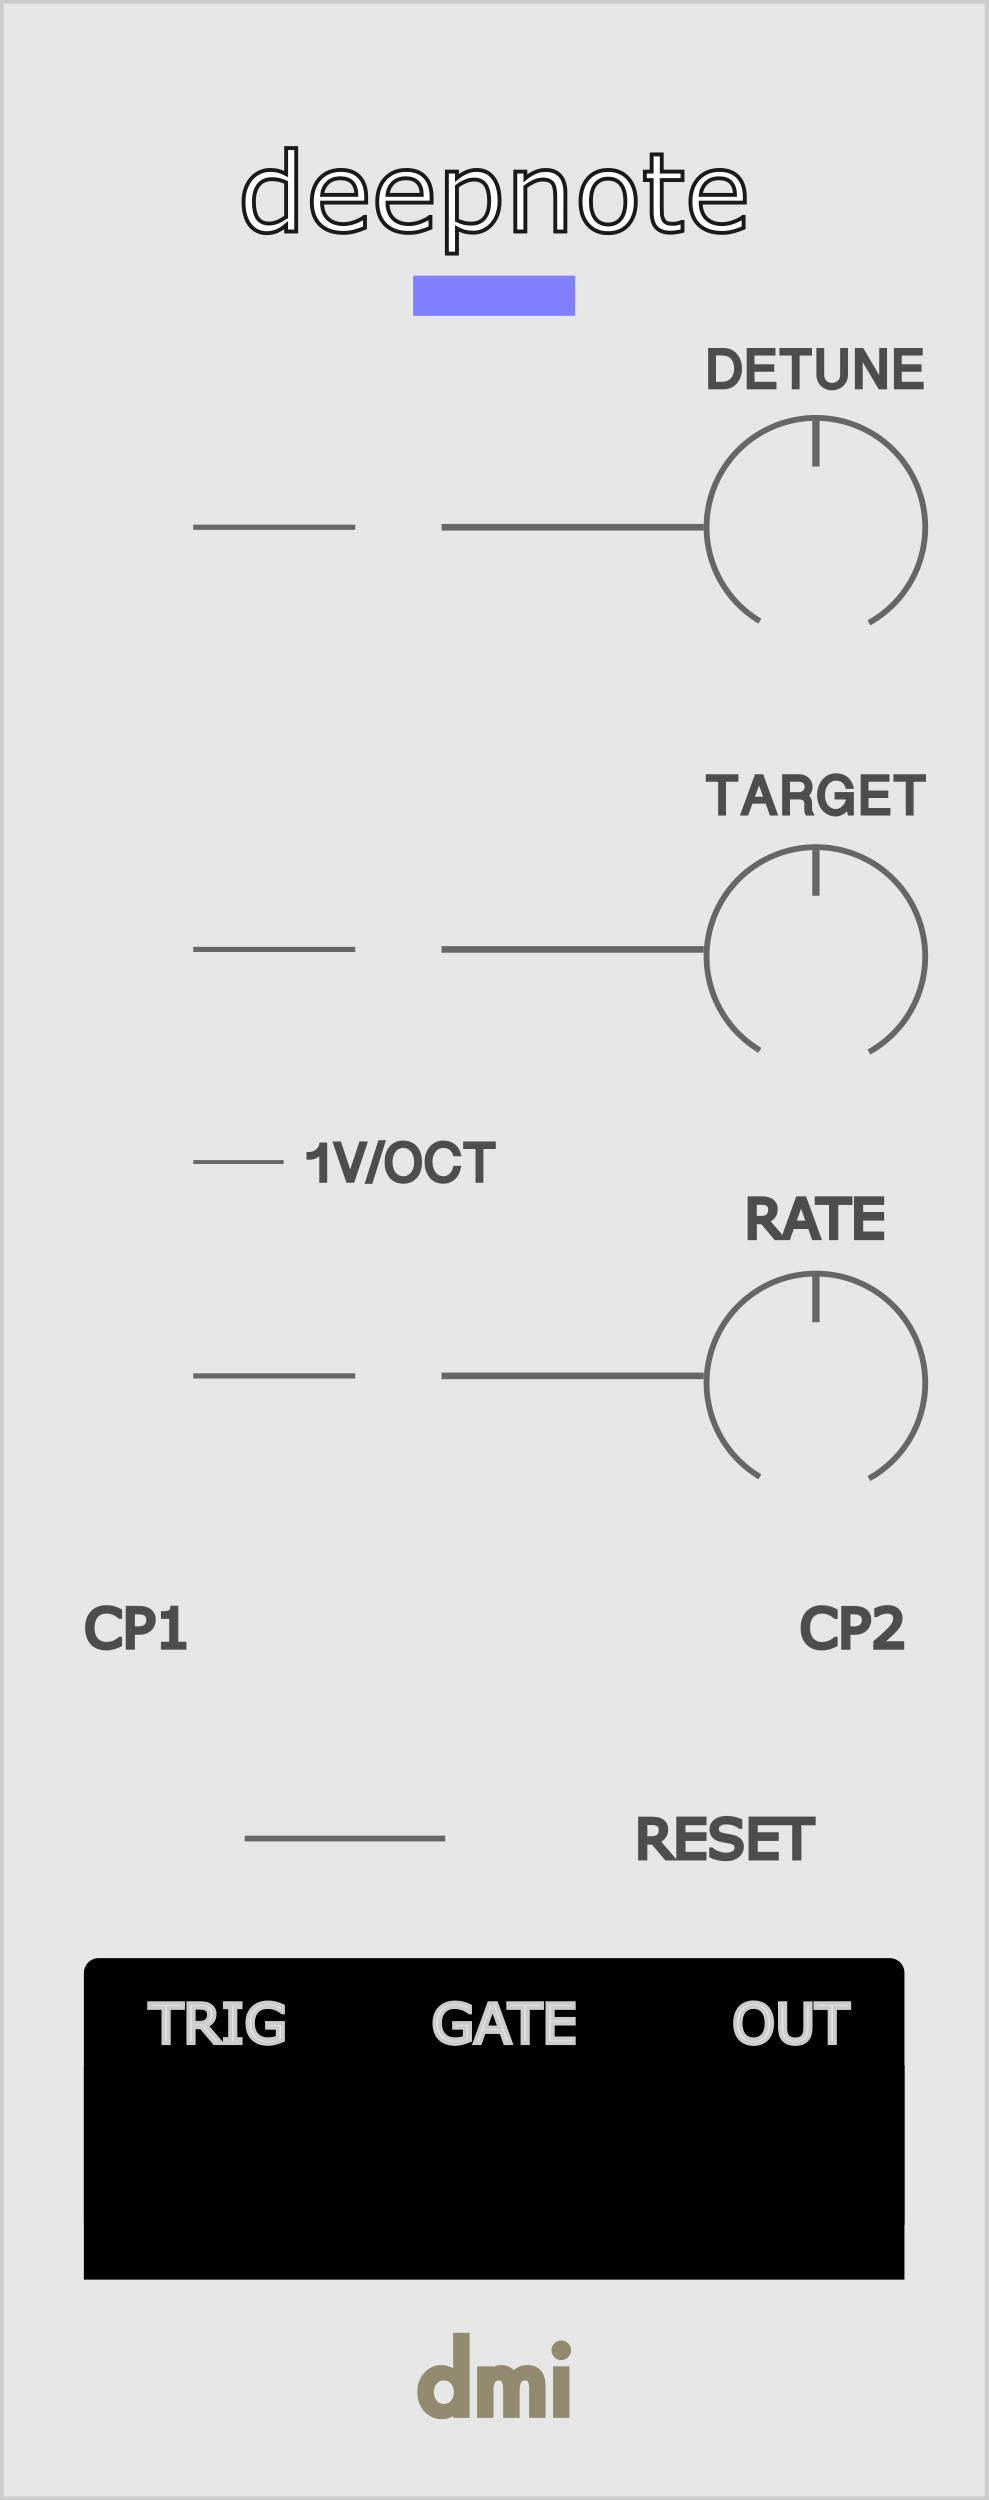
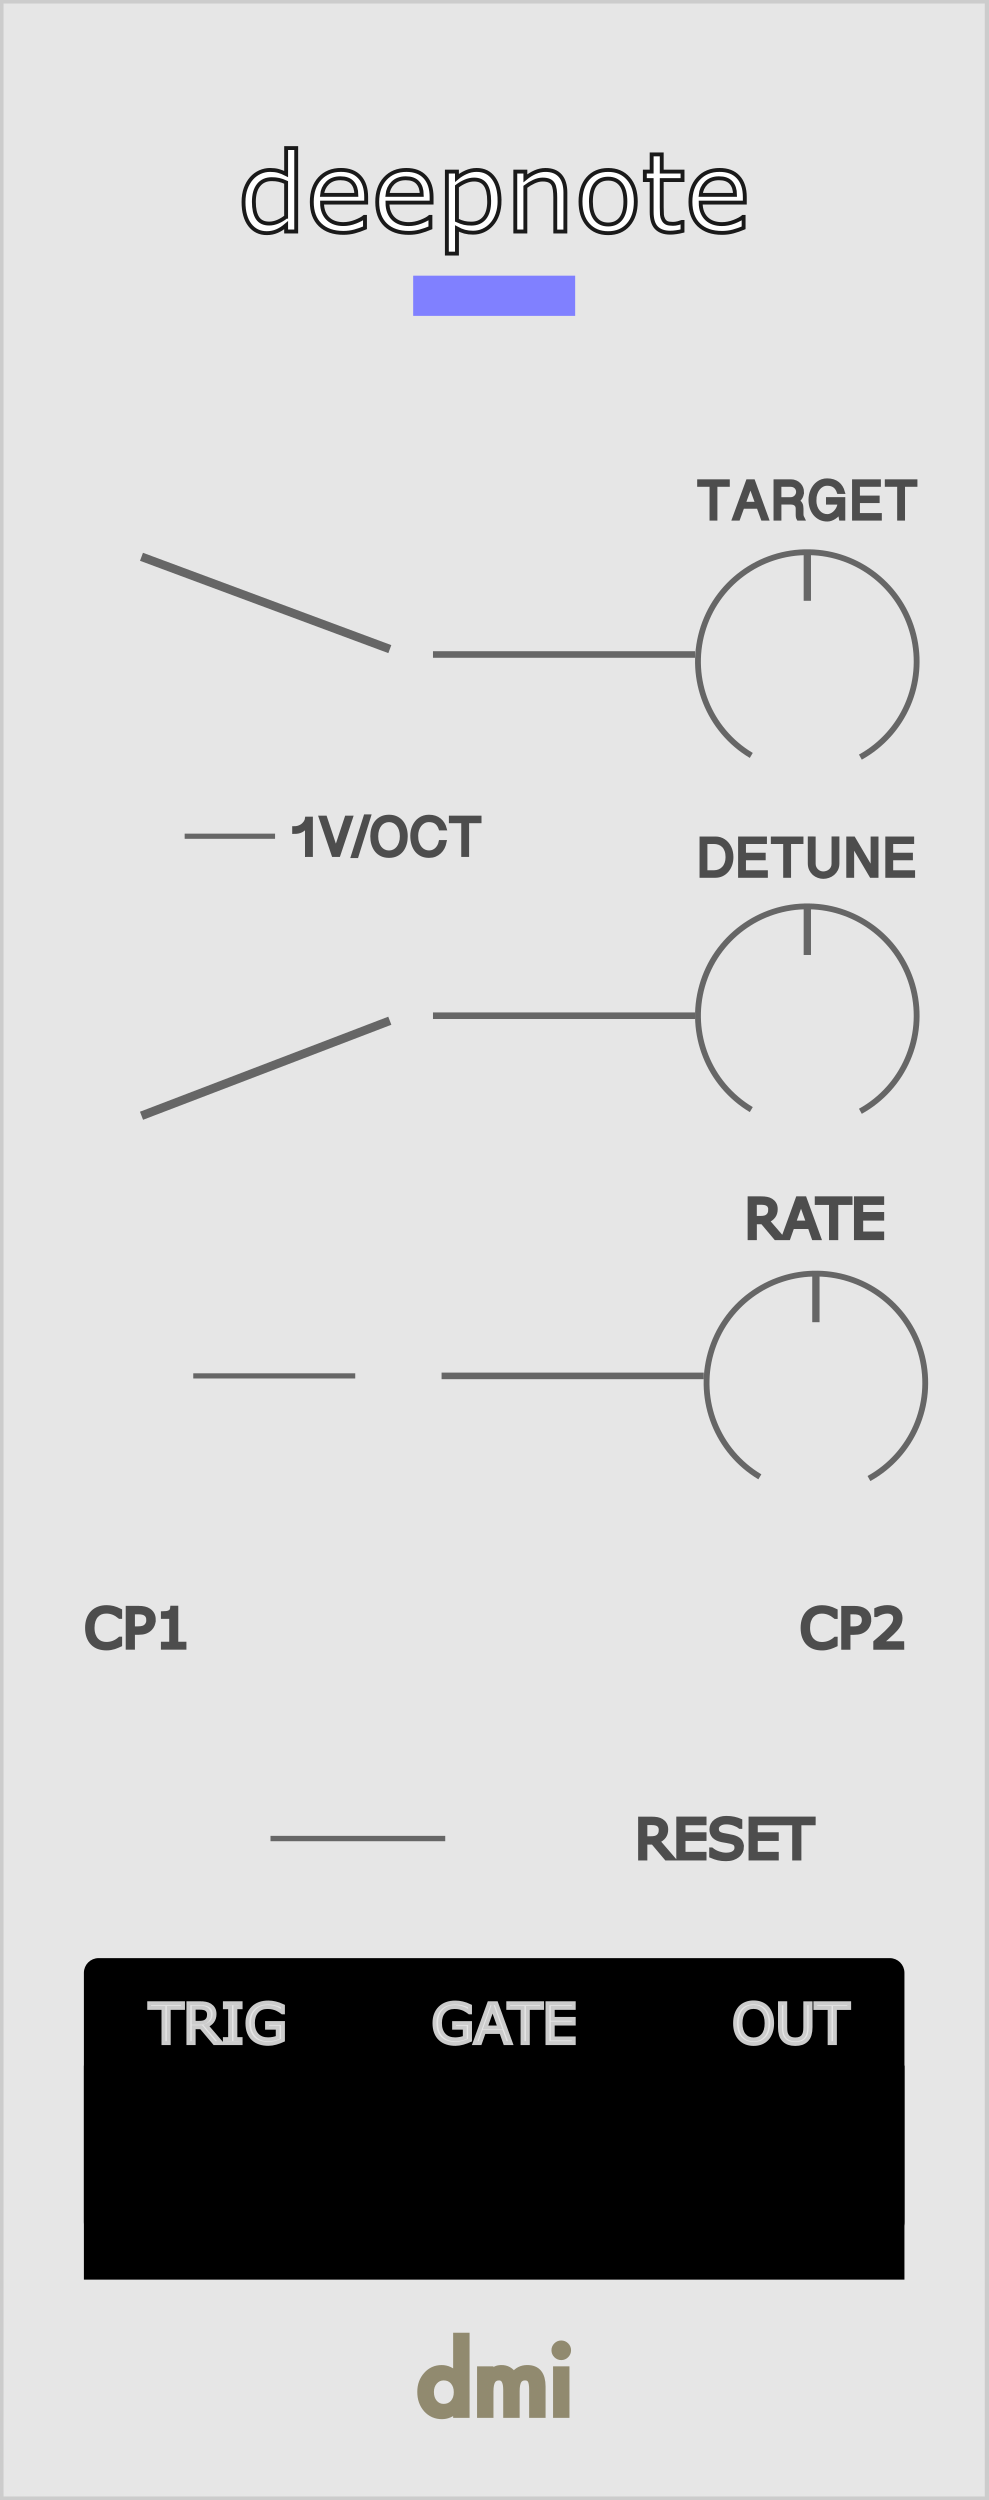
<svg xmlns="http://www.w3.org/2000/svg" width="50.8mm" height="128.5mm" viewBox="0 0 50.8 128.5" version="1.1" id="svg1" xml:space="preserve">
  <defs id="defs1">
    <rect x="66.866" y="51.133" width="80.239" height="356.358" id="rect34" />
    <rect x="24.387" y="130.586" width="115.639" height="77.879" id="rect32" />
    <rect x="31.466" y="60.573" width="3.147" height="18.093" id="rect20" />
    <rect x="63.72" y="1.573" width="66.866" height="92.039" id="rect19" />
    <rect x="-7.08" y="-6.293" width="168.346" height="76.306" id="rect13" />
  </defs>
  <g id="layer1" style="display:inline">
    <path id="rect2" style="fill:#e6e6e6;stroke:#cccccc;stroke-width:0.364" d="M 0,0 H 50.8 V 128.5 H 0 Z" />
    <path id="rect50" style="display:inline;stroke-width:0.387" d="M 4.312,106.172 H 46.488 v 11.001 H 4.312 Z" />
    <path id="rect1" style="display:inline;stroke-width:0.387" d="M 5.069,100.647 H 45.731 c 0.419,0 0.757,0.338 0.757,0.757 v 12.817 c 0,0.419 -0.338,0.757 -0.757,0.757 H 5.069 c -0.419,0 -0.757,-0.338 -0.757,-0.757 v -12.817 c 0,-0.419 0.338,-0.757 0.757,-0.757 z" />
-     <path style="font-size:2.822px;font-family:'Devanagari Sangam MN';-inkscape-font-specification:'Devanagari Sangam MN, Normal';fill:#4d4d4d;stroke:#4d4d4d;stroke-width:0.2" d="m 37.853,39.896 v 0.186 h -0.637 v 1.736 h -0.204 v -1.736 h -0.635 v -0.186 z m 1.306,0 0.699,1.922 H 39.646 L 39.424,41.207 h -0.817 l -0.222,0.612 h -0.211 l 0.704,-1.922 z m -0.143,0.19 -0.353,0.966 h 0.704 z m 2.651,0.357 q 0,0.072 -0.018,0.141 -0.017,0.069 -0.051,0.131 -0.034,0.061 -0.085,0.112 -0.05,0.051 -0.117,0.088 0.076,0.019 0.123,0.059 0.048,0.039 0.074,0.091 0.028,0.051 0.037,0.113 0.011,0.061 0.011,0.124 v 0.289 q 0,0.062 0.017,0.121 0.018,0.058 0.044,0.106 H 41.48 q -0.014,-0.022 -0.022,-0.05 -0.007,-0.029 -0.011,-0.059 -0.004,-0.03 -0.005,-0.058 -0.001,-0.029 -0.001,-0.05 v -0.306 q 0,-0.055 -0.019,-0.109 -0.018,-0.055 -0.061,-0.098 -0.041,-0.043 -0.109,-0.069 -0.068,-0.026 -0.164,-0.026 h -0.582 v 0.824 h -0.204 v -1.922 h 0.785 q 0.141,0 0.248,0.05 0.109,0.048 0.182,0.127 0.074,0.077 0.112,0.175 0.039,0.098 0.039,0.196 z m -1.162,0.371 h 0.582 q 0.076,0 0.143,-0.029 0.068,-0.029 0.119,-0.08 0.052,-0.051 0.083,-0.119 0.03,-0.068 0.03,-0.146 0,-0.077 -0.029,-0.142 -0.028,-0.066 -0.079,-0.114 -0.05,-0.048 -0.119,-0.074 -0.069,-0.028 -0.149,-0.028 h -0.582 z m 1.797,0.04 q 0,0.198 0.052,0.353 0.054,0.154 0.145,0.26 0.091,0.106 0.211,0.163 0.12,0.055 0.254,0.055 0.079,0 0.154,-0.026 0.077,-0.028 0.146,-0.074 0.07,-0.047 0.13,-0.112 0.059,-0.066 0.103,-0.142 0.044,-0.077 0.069,-0.163 0.026,-0.085 0.029,-0.174 h -0.597 v -0.181 h 0.791 v 1.005 h -0.125 l -0.061,-0.342 q -0.048,0.074 -0.12,0.145 -0.07,0.069 -0.154,0.124 -0.084,0.055 -0.176,0.088 -0.092,0.033 -0.183,0.033 -0.201,0 -0.362,-0.077 -0.161,-0.079 -0.274,-0.214 -0.113,-0.136 -0.174,-0.321 -0.061,-0.186 -0.061,-0.401 0,-0.125 0.025,-0.248 0.026,-0.124 0.076,-0.236 0.051,-0.112 0.124,-0.207 0.074,-0.096 0.169,-0.165 0.095,-0.07 0.211,-0.11 0.117,-0.04 0.252,-0.04 0.171,0 0.305,0.044 0.135,0.044 0.236,0.124 0.101,0.08 0.167,0.19 0.068,0.11 0.105,0.243 H 43.551 q -0.074,-0.215 -0.22,-0.318 -0.145,-0.103 -0.375,-0.103 -0.143,0 -0.263,0.066 -0.12,0.066 -0.207,0.179 -0.087,0.113 -0.135,0.263 -0.048,0.15 -0.048,0.318 z m 3.318,-0.958 v 0.186 h -1.078 v 0.65 h 1.014 v 0.186 h -1.014 v 0.714 h 1.126 v 0.186 h -1.33 v -1.922 z m 1.877,0 v 0.186 h -0.637 v 1.736 H 46.657 V 40.082 H 46.022 v -0.186 z" id="text33" aria-label="TARGET" />
-     <path style="display:inline;fill:#333333;stroke:#666666;stroke-width:0.376;stroke-dasharray:none" d="m 41.937,65.463 v 2.498 z" id="path13" />
-     <path id="path12" style="display:inline;fill:none;stroke:#666666;stroke-width:0.3" d="M 39.057,75.909 A 5.62,5.62 0 0 1 36.532,69.547 5.62,5.62 0 0 1 42.026,65.464 5.62,5.62 0 0 1 47.389,69.718 5.62,5.62 0 0 1 44.664,75.997" />
-     <path id="path9" style="display:inline;fill:none;stroke:#666666;stroke-width:0.3" d="m 39.057,53.988 a 5.62,5.62 0 0 1 -2.526,-6.362 5.62,5.62 0 0 1 5.494,-4.083 5.62,5.62 0 0 1 5.363,4.253 5.62,5.62 0 0 1 -2.724,6.279" />
-     <path style="display:inline;fill:#333333;stroke:#666666;stroke-width:0.376;stroke-dasharray:none" d="m 41.937,43.543 v 2.498 z" id="path10" />
-     <path id="path6" style="display:inline;fill:none;stroke:#666666;stroke-width:0.3" d="m 39.057,31.926 a 5.62,5.62 0 0 1 -2.526,-6.362 5.62,5.62 0 0 1 5.494,-4.083 5.62,5.62 0 0 1 5.363,4.253 5.62,5.62 0 0 1 -2.724,6.279" />
-     <path style="display:inline;fill:#333333;stroke:#666666;stroke-width:0.376;stroke-dasharray:none" d="m 41.937,21.48 v 2.498 z" id="path7" />
-     <path style="font-size:2.822px;font-family:'Devanagari Sangam MN';-inkscape-font-specification:'Devanagari Sangam MN, Normal';fill:#4d4d4d;stroke:#4d4d4d;stroke-width:0.2" d="m 36.498,17.988 h 0.712 q 0.127,0 0.237,0.034 0.112,0.034 0.203,0.098 0.092,0.062 0.164,0.15 0.073,0.088 0.123,0.194 0.05,0.106 0.076,0.229 0.026,0.121 0.026,0.252 0,0.205 -0.061,0.382 -0.061,0.175 -0.171,0.306 -0.109,0.13 -0.262,0.204 -0.152,0.073 -0.335,0.073 h -0.712 z m 0.204,1.736 h 0.427 q 0.152,0 0.281,-0.052 0.13,-0.052 0.223,-0.152 0.095,-0.099 0.147,-0.243 0.054,-0.145 0.054,-0.328 0,-0.2 -0.054,-0.346 -0.054,-0.147 -0.149,-0.243 -0.095,-0.095 -0.225,-0.141 -0.128,-0.047 -0.278,-0.047 h -0.427 z m 3.059,-1.736 v 0.186 h -1.078 v 0.65 h 1.014 v 0.186 h -1.014 v 0.714 h 1.126 v 0.186 h -1.33 v -1.922 z m 1.877,0 v 0.186 h -0.637 v 1.736 h -0.204 v -1.736 h -0.635 v -0.186 z m 0.627,0 v 1.295 q 0,0.117 0.043,0.211 0.044,0.092 0.113,0.157 0.07,0.065 0.157,0.099 0.088,0.034 0.178,0.034 0.094,0 0.187,-0.032 0.095,-0.032 0.169,-0.094 0.076,-0.062 0.123,-0.154 0.048,-0.094 0.048,-0.216 v -1.301 h 0.203 v 1.287 q 0,0.168 -0.065,0.298 -0.065,0.128 -0.169,0.216 -0.103,0.087 -0.234,0.132 -0.13,0.045 -0.26,0.045 -0.124,0 -0.248,-0.045 -0.124,-0.044 -0.225,-0.131 -0.099,-0.088 -0.161,-0.218 -0.062,-0.131 -0.062,-0.303 v -1.282 z m 2.048,0 0.978,1.662 v -1.662 h 0.204 v 1.922 h -0.273 l -0.978,-1.661 v 1.661 h -0.204 v -1.922 z m 3.015,0 v 0.186 H 46.251 v 0.65 h 1.014 v 0.186 H 46.251 v 0.714 h 1.126 v 0.186 h -1.33 v -1.922 z" id="text15" aria-label="DETUNE" />
-     <path style="font-size:2.822px;font-family:Sans;-inkscape-font-specification:'Sans, Normal';fill:#4d4d4d;stroke:#4d4d4d;stroke-width:0.2" d="m 40.226,63.644 h -0.354 l -0.686,-0.816 h -0.384 v 0.816 h -0.273 v -2.052 h 0.575 q 0.186,0 0.31,0.025 0.124,0.023 0.223,0.085 0.112,0.07 0.174,0.178 0.063,0.106 0.063,0.27 0,0.222 -0.112,0.372 -0.112,0.149 -0.307,0.225 z m -0.638,-1.474 q 0,-0.088 -0.032,-0.156 -0.03,-0.069 -0.102,-0.116 -0.059,-0.04 -0.141,-0.055 -0.081,-0.017 -0.192,-0.017 h -0.321 v 0.774 h 0.276 q 0.13,0 0.226,-0.022 0.096,-0.023 0.164,-0.085 0.062,-0.058 0.091,-0.132 0.03,-0.076 0.03,-0.192 z m 2.52,1.474 H 41.818 L 41.617,63.072 H 40.729 l -0.201,0.572 h -0.277 l 0.747,-2.052 h 0.364 z M 41.533,62.838 41.173,61.831 40.812,62.838 Z m 2.186,-1.003 h -0.733 v 1.809 H 42.712 V 61.835 H 41.979 v -0.243 h 1.739 z m 1.627,1.809 H 43.994 v -2.052 h 1.352 v 0.243 h -1.079 v 0.562 h 1.079 v 0.243 h -1.079 v 0.762 h 1.079 z" id="text25" aria-label="RATE" />
    <path style="font-size:2.822px;font-family:Sans;-inkscape-font-specification:'Sans, Normal';fill:#e6e6e6;stroke:#cccccc;stroke-width:0.2" d="m 39.428,103.202 q 0.125,0.138 0.192,0.338 0.068,0.2 0.068,0.453 0,0.254 -0.069,0.455 -0.068,0.2 -0.19,0.333 -0.127,0.139 -0.3,0.209 -0.172,0.07 -0.394,0.07 -0.216,0 -0.394,-0.072 -0.176,-0.072 -0.3,-0.208 -0.124,-0.136 -0.192,-0.335 -0.066,-0.198 -0.066,-0.453 0,-0.251 0.066,-0.449 0.066,-0.2 0.193,-0.342 0.121,-0.135 0.3,-0.207 0.181,-0.072 0.393,-0.072 0.22,0 0.395,0.073 0.176,0.072 0.299,0.205 z m -0.025,0.791 q 0,-0.4 -0.179,-0.616 -0.179,-0.218 -0.489,-0.218 -0.313,0 -0.492,0.218 -0.178,0.216 -0.178,0.616 0,0.404 0.182,0.619 0.182,0.214 0.488,0.214 0.306,0 0.486,-0.214 0.182,-0.215 0.182,-0.619 z m 2.261,0.201 q 0,0.223 -0.05,0.39 -0.048,0.165 -0.16,0.276 -0.106,0.105 -0.248,0.153 -0.142,0.048 -0.331,0.048 -0.193,0 -0.336,-0.051 -0.143,-0.051 -0.241,-0.15 -0.112,-0.113 -0.161,-0.273 -0.048,-0.16 -0.048,-0.393 v -1.228 h 0.273 v 1.242 q 0,0.167 0.022,0.263 0.023,0.097 0.077,0.175 0.061,0.09 0.164,0.135 0.105,0.045 0.251,0.045 0.147,0 0.251,-0.044 0.103,-0.045 0.165,-0.136 0.054,-0.079 0.076,-0.179 0.023,-0.102 0.023,-0.252 v -1.248 h 0.273 z m 1.984,-0.985 h -0.733 v 1.809 h -0.273 v -1.809 h -0.733 v -0.243 h 1.739 z" id="text21" aria-label="OUT" />
    <path style="font-size:2.822px;font-family:Sans;-inkscape-font-specification:'Sans, Normal';fill:#e6e6e6;stroke:#cccccc;stroke-width:0.2" d="m 24.159,104.865 q -0.168,0.077 -0.368,0.135 -0.198,0.057 -0.384,0.057 -0.24,0 -0.44,-0.066 -0.2,-0.066 -0.34,-0.198 -0.142,-0.134 -0.219,-0.333 -0.077,-0.201 -0.077,-0.47 0,-0.492 0.287,-0.776 0.288,-0.285 0.79,-0.285 0.175,0 0.357,0.043 0.183,0.041 0.394,0.142 v 0.324 h -0.025 q -0.043,-0.033 -0.124,-0.087 -0.081,-0.054 -0.16,-0.09 -0.095,-0.043 -0.216,-0.07 -0.12,-0.029 -0.273,-0.029 -0.345,0 -0.546,0.222 -0.2,0.22 -0.2,0.598 0,0.398 0.209,0.62 0.209,0.22 0.571,0.22 0.132,0 0.263,-0.026 0.132,-0.026 0.232,-0.068 v -0.503 h -0.55 v -0.24 h 0.82 z m 2.095,0.152 h -0.291 l -0.201,-0.572 H 24.874 l -0.201,0.572 h -0.277 l 0.747,-2.052 h 0.364 z m -0.576,-0.806 -0.36,-1.007 -0.361,1.007 z m 2.186,-1.003 h -0.733 v 1.809 h -0.273 v -1.809 H 26.124 v -0.243 h 1.739 z m 1.627,1.809 H 28.139 v -2.052 h 1.352 v 0.243 h -1.079 v 0.562 h 1.079 v 0.243 h -1.079 v 0.762 h 1.079 z" id="text22" aria-label="GATE" />
    <path style="font-size:5.644px;font-family:Sans;-inkscape-font-specification:'Sans, Normal';fill:#ffffff;stroke:#1a1a1a;stroke-width:0.2" d="m 15.225,11.899 h -0.518 v -0.322 q -0.223,0.193 -0.466,0.3 -0.243,0.107 -0.526,0.107 -0.551,0 -0.876,-0.424 -0.322,-0.424 -0.322,-1.177 0,-0.391 0.11,-0.697 0.113,-0.306 0.303,-0.521 0.187,-0.209 0.435,-0.32 0.251,-0.11 0.518,-0.11 0.243,0 0.43,0.052 0.187,0.05 0.394,0.157 v -1.334 h 0.518 z M 14.706,11.141 V 9.375 q -0.209,-0.094 -0.375,-0.13 -0.165,-0.036 -0.361,-0.036 -0.435,0 -0.678,0.303 -0.243,0.303 -0.243,0.86 0,0.548 0.187,0.835 0.187,0.284 0.601,0.284 0.22,0 0.446,-0.096 0.226,-0.099 0.422,-0.254 z m 4.115,-0.728 h -2.268 q 0,0.284 0.085,0.496 0.085,0.209 0.234,0.345 0.143,0.132 0.339,0.198 0.198,0.066 0.435,0.066 0.314,0 0.631,-0.124 0.32,-0.127 0.455,-0.248 h 0.028 v 0.565 q -0.262,0.11 -0.535,0.185 -0.273,0.074 -0.573,0.074 -0.766,0 -1.196,-0.413 -0.43,-0.416 -0.43,-1.18 0,-0.755 0.411,-1.199 0.413,-0.444 1.086,-0.444 0.623,0 0.959,0.364 0.339,0.364 0.339,1.034 z M 18.317,10.017 q -0.003,-0.408 -0.207,-0.631 -0.201,-0.223 -0.615,-0.223 -0.416,0 -0.664,0.245 -0.245,0.245 -0.278,0.609 z m 3.867,0.397 h -2.268 q 0,0.284 0.085,0.496 0.085,0.209 0.234,0.345 0.143,0.132 0.339,0.198 0.198,0.066 0.435,0.066 0.314,0 0.631,-0.124 0.32,-0.127 0.455,-0.248 h 0.028 v 0.565 q -0.262,0.11 -0.535,0.185 -0.273,0.074 -0.573,0.074 -0.766,0 -1.196,-0.413 -0.43,-0.416 -0.43,-1.18 0,-0.755 0.411,-1.199 0.413,-0.444 1.086,-0.444 0.623,0 0.959,0.364 0.339,0.364 0.339,1.034 z M 21.679,10.017 q -0.003,-0.408 -0.207,-0.631 -0.201,-0.223 -0.615,-0.223 -0.416,0 -0.664,0.245 -0.245,0.245 -0.278,0.609 z m 3.999,0.306 q 0,0.375 -0.107,0.686 -0.107,0.309 -0.303,0.524 -0.182,0.204 -0.43,0.317 -0.245,0.11 -0.521,0.11 -0.24,0 -0.435,-0.052 -0.193,-0.052 -0.394,-0.163 v 1.29 H 22.969 V 8.821 h 0.518 v 0.322 q 0.207,-0.174 0.463,-0.289 0.259,-0.119 0.551,-0.119 0.557,0 0.865,0.422 0.311,0.419 0.311,1.166 z m -0.535,0.014 q 0,-0.557 -0.19,-0.832 -0.19,-0.276 -0.584,-0.276 -0.223,0 -0.449,0.096 -0.226,0.096 -0.433,0.254 v 1.745 q 0.22,0.099 0.378,0.135 0.16,0.036 0.361,0.036 0.433,0 0.675,-0.292 0.243,-0.292 0.243,-0.865 z m 3.916,1.563 h -0.518 v -1.753 q 0,-0.212 -0.025,-0.397 -0.025,-0.187 -0.091,-0.292 -0.069,-0.116 -0.198,-0.171 -0.13,-0.058 -0.336,-0.058 -0.212,0 -0.444,0.105 -0.232,0.105 -0.444,0.267 V 11.899 H 26.486 V 8.821 h 0.518 v 0.342 q 0.243,-0.201 0.502,-0.314 0.259,-0.113 0.532,-0.113 0.499,0 0.761,0.3 0.262,0.3 0.262,0.865 z m 3.621,-1.538 q 0,0.752 -0.386,1.188 -0.386,0.435 -1.034,0.435 -0.653,0 -1.039,-0.435 -0.383,-0.435 -0.383,-1.188 0,-0.752 0.383,-1.188 0.386,-0.438 1.039,-0.438 0.648,0 1.034,0.438 0.386,0.435 0.386,1.188 z m -0.535,0 q 0,-0.598 -0.234,-0.887 -0.234,-0.292 -0.65,-0.292 -0.422,0 -0.656,0.292 -0.232,0.289 -0.232,0.887 0,0.579 0.234,0.879 0.234,0.298 0.653,0.298 0.413,0 0.648,-0.295 0.237,-0.298 0.237,-0.882 z m 2.935,1.51 q -0.146,0.039 -0.32,0.063 -0.171,0.025 -0.306,0.025 -0.471,0 -0.717,-0.254 Q 33.495,11.453 33.495,10.893 V 9.256 H 33.145 V 8.821 H 33.495 V 7.936 h 0.518 v 0.885 h 1.069 v 0.435 h -1.069 v 1.403 q 0,0.243 0.011,0.38 0.011,0.135 0.077,0.254 0.061,0.11 0.165,0.163 0.107,0.05 0.325,0.05 0.127,0 0.265,-0.036 0.138,-0.039 0.198,-0.063 h 0.028 z m 3.203,-1.458 h -2.268 q 0,0.284 0.085,0.496 0.085,0.209 0.234,0.345 0.143,0.132 0.339,0.198 0.198,0.066 0.435,0.066 0.314,0 0.631,-0.124 0.32,-0.127 0.455,-0.248 h 0.028 v 0.565 q -0.262,0.11 -0.535,0.185 -0.273,0.074 -0.573,0.074 -0.766,0 -1.196,-0.413 -0.43,-0.416 -0.43,-1.18 0,-0.755 0.411,-1.199 0.413,-0.444 1.086,-0.444 0.623,0 0.959,0.364 0.339,0.364 0.339,1.034 z M 37.78,10.017 q -0.003,-0.408 -0.207,-0.631 -0.201,-0.223 -0.615,-0.223 -0.416,0 -0.664,0.245 -0.245,0.245 -0.278,0.609 z" id="text31" aria-label="deepnote" />
    <path d="m 23.441,120.054 h 0.545 v 4.073 h -0.545 v -0.246 q -0.321,0.314 -0.726,0.314 -0.482,0 -0.801,-0.352 -0.316,-0.359 -0.316,-0.897 0,-0.526 0.316,-0.878 0.314,-0.354 0.789,-0.354 0.412,0 0.738,0.338 z m -1.288,2.891 q 0,0.338 0.181,0.55 0.186,0.215 0.468,0.215 0.301,0 0.487,-0.207 0.186,-0.215 0.186,-0.545 0,-0.33 -0.186,-0.545 -0.186,-0.21 -0.482,-0.21 -0.28,0 -0.468,0.212 -0.186,0.215 -0.186,0.531 z m 2.518,-1.167 h 0.543 v 0.217 q 0.157,-0.164 0.268,-0.222 0.118,-0.06 0.297,-0.06 0.398,0 0.629,0.347 0.256,-0.347 0.692,-0.347 0.793,0 0.793,0.962 v 1.452 h -0.545 v -1.305 q 0,-0.338 -0.082,-0.477 -0.084,-0.142 -0.277,-0.142 -0.224,0 -0.328,0.169 -0.101,0.169 -0.101,0.543 v 1.213 h -0.545 v -1.297 q 0,-0.627 -0.362,-0.627 -0.229,0 -0.335,0.171 -0.104,0.171 -0.104,0.54 v 1.213 H 24.671 Z m 4.449,0 v 2.349 h -0.543 v -2.349 z m -0.625,-0.977 q 0,-0.142 0.104,-0.246 0.104,-0.104 0.248,-0.104 0.147,0 0.251,0.104 0.104,0.101 0.104,0.248 0,0.147 -0.104,0.251 -0.101,0.104 -0.248,0.104 -0.147,0 -0.251,-0.104 -0.104,-0.104 -0.104,-0.253 z" id="text2" style="font-size:4.939px;font-family:Futura;-inkscape-font-specification:'Futura, Normal';fill:#918a6f;stroke:#918a6f;stroke-width:0.3" aria-label="dmi" />
    <path style="fill:#8080ff;stroke:#8080ff;stroke-width:2.066;stroke-dasharray:none" d="M 29.563,15.203 H 21.237 Z" id="path17" />
    <path style="font-size:2.822px;font-family:Sans;-inkscape-font-specification:'Sans, Normal';fill:#e6e6e6;stroke:#cccccc;stroke-width:0.2" d="M 9.407,103.207 H 8.674 v 1.809 H 8.401 v -1.809 H 7.668 v -0.243 H 9.407 Z m 1.973,1.809 h -0.354 l -0.686,-0.816 H 9.955 v 0.816 H 9.683 v -2.052 h 0.575 q 0.186,0 0.31,0.025 0.124,0.023 0.223,0.085 0.112,0.07 0.174,0.178 0.063,0.106 0.063,0.27 0,0.222 -0.112,0.372 -0.112,0.149 -0.307,0.225 z m -0.638,-1.474 q 0,-0.088 -0.032,-0.156 -0.03,-0.069 -0.102,-0.116 -0.059,-0.04 -0.141,-0.055 -0.081,-0.017 -0.192,-0.017 H 9.955 v 0.774 H 10.231 q 0.13,0 0.226,-0.022 0.096,-0.023 0.164,-0.085 0.062,-0.058 0.091,-0.132 0.03,-0.076 0.03,-0.192 z m 1.626,1.474 H 11.558 v -0.209 h 0.269 v -1.633 H 11.558 v -0.209 h 0.81 v 0.209 h -0.269 v 1.633 h 0.269 z m 2.176,-0.152 q -0.168,0.077 -0.368,0.135 -0.198,0.057 -0.384,0.057 -0.24,0 -0.44,-0.066 -0.2,-0.066 -0.34,-0.198 -0.142,-0.134 -0.219,-0.333 -0.077,-0.201 -0.077,-0.47 0,-0.492 0.287,-0.776 0.288,-0.285 0.79,-0.285 0.175,0 0.357,0.043 0.183,0.041 0.394,0.142 v 0.324 h -0.025 q -0.043,-0.033 -0.124,-0.087 -0.081,-0.054 -0.16,-0.09 -0.095,-0.043 -0.216,-0.07 -0.12,-0.029 -0.273,-0.029 -0.345,0 -0.546,0.222 -0.2,0.22 -0.2,0.598 0,0.398 0.209,0.62 0.209,0.22 0.571,0.22 0.132,0 0.263,-0.026 0.132,-0.026 0.232,-0.068 v -0.503 h -0.55 v -0.24 h 0.82 z" id="text1" aria-label="TRIG" />
-     <path style="fill:#666666;stroke:#666666;stroke-width:0.296;stroke-dasharray:none" d="M 22.885,94.501 H 12.579 Z" id="path2" />
+     <path style="fill:#666666;stroke:#666666;stroke-width:0.276;stroke-dasharray:none" d="M 22.885,94.501 H 13.904 Z" id="path2" />
    <path style="font-size:2.822px;font-family:Sans;-inkscape-font-specification:'Sans, Normal';fill:#4d4d4d;stroke:#4d4d4d;stroke-width:0.2" d="M 34.598,95.527 H 34.244 L 33.558,94.712 H 33.173 v 0.816 h -0.273 v -2.052 h 0.575 q 0.186,0 0.31,0.025 0.124,0.023 0.223,0.085 0.112,0.07 0.174,0.178 0.063,0.106 0.063,0.27 0,0.222 -0.112,0.372 -0.112,0.149 -0.307,0.225 z m -0.638,-1.474 q 0,-0.088 -0.032,-0.156 -0.03,-0.069 -0.102,-0.116 -0.059,-0.04 -0.141,-0.055 -0.081,-0.017 -0.192,-0.017 H 33.173 V 94.484 h 0.276 q 0.13,0 0.226,-0.022 0.096,-0.023 0.164,-0.085 0.062,-0.058 0.091,-0.132 0.03,-0.076 0.03,-0.192 z m 2.254,1.474 h -1.352 v -2.052 h 1.352 v 0.243 h -1.079 v 0.562 h 1.079 v 0.243 h -1.079 v 0.762 h 1.079 z m 1.924,-0.586 q 0,0.12 -0.057,0.237 -0.055,0.117 -0.156,0.198 -0.11,0.088 -0.258,0.138 -0.146,0.05 -0.353,0.05 -0.222,0 -0.4,-0.041 -0.176,-0.041 -0.36,-0.123 v -0.342 h 0.019 q 0.156,0.13 0.36,0.2 0.204,0.07 0.383,0.07 0.254,0 0.394,-0.095 0.142,-0.095 0.142,-0.254 0,-0.136 -0.068,-0.201 -0.066,-0.065 -0.203,-0.101 -0.103,-0.028 -0.225,-0.045 -0.12,-0.018 -0.255,-0.045 -0.273,-0.058 -0.405,-0.197 -0.131,-0.141 -0.131,-0.365 0,-0.258 0.218,-0.422 0.218,-0.165 0.553,-0.165 0.216,0 0.397,0.041 0.181,0.041 0.32,0.102 v 0.322 h -0.019 q -0.117,-0.099 -0.309,-0.164 -0.19,-0.066 -0.39,-0.066 -0.219,0 -0.353,0.091 -0.132,0.091 -0.132,0.234 0,0.128 0.066,0.201 0.066,0.073 0.233,0.112 0.088,0.019 0.251,0.047 0.163,0.028 0.276,0.057 0.229,0.061 0.345,0.183 0.116,0.123 0.116,0.343 z m 1.79,0.586 h -1.352 v -2.052 h 1.352 v 0.243 h -1.079 v 0.562 h 1.079 v 0.243 h -1.079 v 0.762 h 1.079 z m 1.896,-1.809 h -0.733 v 1.809 H 40.819 v -1.809 h -0.733 v -0.243 h 1.739 z" id="text3" aria-label="RESET" />
-     <path style="display:inline;fill:#666666;stroke:#666666;stroke-width:0.266;stroke-dasharray:none" d="M 18.259,27.1 H 9.933 Z" id="path8" />
    <path style="display:inline;fill:#666666;stroke:#666666;stroke-width:0.266;stroke-dasharray:none" d="M 18.259,70.721 H 9.933 Z" id="path21" />
-     <path style="font-size:2.822px;font-family:'Devanagari Sangam MN';-inkscape-font-specification:'Devanagari Sangam MN, Normal';fill:#4d4d4d;stroke:#4d4d4d;stroke-width:0.2" d="m 16.512,60.695 v -1.541 q -0.068,0.103 -0.139,0.172 -0.07,0.068 -0.15,0.109 -0.08,0.041 -0.171,0.059 -0.091,0.017 -0.198,0.017 v -0.196 q 0.11,0 0.201,-0.025 0.091,-0.026 0.163,-0.068 0.072,-0.041 0.125,-0.094 0.054,-0.052 0.09,-0.106 0.036,-0.055 0.055,-0.106 0.021,-0.051 0.025,-0.091 h 0.204 v 1.869 z m 1.487,-0.269 0.55,-1.654 h 0.225 l -0.641,1.922 h -0.255 l -0.653,-1.922 h 0.225 z m 1.065,0.325 h -0.189 l 0.648,-2.045 h 0.179 z m 2.529,-1.02 q 0,0.222 -0.058,0.408 -0.057,0.186 -0.167,0.321 -0.11,0.134 -0.271,0.208 -0.16,0.074 -0.367,0.074 -0.207,0 -0.368,-0.074 -0.16,-0.074 -0.27,-0.208 -0.109,-0.135 -0.167,-0.321 -0.057,-0.186 -0.057,-0.408 0,-0.222 0.057,-0.407 0.058,-0.186 0.167,-0.318 0.11,-0.134 0.27,-0.208 0.161,-0.074 0.368,-0.074 0.207,0 0.367,0.074 0.161,0.074 0.271,0.208 0.11,0.132 0.167,0.318 0.058,0.185 0.058,0.407 z m -0.205,0 q 0,-0.194 -0.052,-0.347 -0.051,-0.154 -0.141,-0.26 -0.088,-0.107 -0.208,-0.163 -0.12,-0.057 -0.256,-0.057 -0.139,0 -0.259,0.057 -0.12,0.055 -0.208,0.163 -0.088,0.106 -0.139,0.26 -0.05,0.153 -0.05,0.347 0,0.194 0.05,0.349 0.051,0.154 0.139,0.262 0.088,0.106 0.208,0.163 0.12,0.057 0.259,0.057 0.136,0 0.256,-0.057 0.12,-0.057 0.208,-0.163 0.09,-0.107 0.141,-0.262 0.052,-0.154 0.052,-0.349 z m 0.74,-0.032 q 0,0.22 0.057,0.383 0.058,0.161 0.15,0.269 0.094,0.106 0.211,0.158 0.119,0.051 0.24,0.051 0.125,0 0.226,-0.045 0.102,-0.045 0.176,-0.12 0.076,-0.076 0.124,-0.171 0.05,-0.096 0.07,-0.197 h 0.208 q -0.029,0.149 -0.095,0.28 -0.066,0.131 -0.168,0.227 -0.101,0.096 -0.237,0.153 -0.135,0.055 -0.305,0.055 -0.197,0 -0.357,-0.07 -0.158,-0.072 -0.271,-0.205 -0.112,-0.135 -0.172,-0.328 -0.061,-0.194 -0.061,-0.44 0,-0.127 0.025,-0.248 0.026,-0.123 0.076,-0.23 0.051,-0.109 0.124,-0.2 0.074,-0.092 0.169,-0.157 0.095,-0.066 0.211,-0.103 0.117,-0.037 0.252,-0.037 0.171,0 0.306,0.045 0.135,0.045 0.234,0.127 0.101,0.08 0.168,0.192 0.068,0.11 0.105,0.243 h -0.216 q -0.076,-0.216 -0.222,-0.321 -0.145,-0.106 -0.375,-0.106 -0.143,0 -0.263,0.063 -0.12,0.063 -0.207,0.172 -0.087,0.109 -0.135,0.254 -0.048,0.145 -0.048,0.307 z m 3.256,-0.927 v 0.186 h -0.637 v 1.736 h -0.204 v -1.736 h -0.635 v -0.186 z" id="text18" aria-label="1V/OCT" />
-     <path style="display:inline;fill:#666666;stroke:#666666;stroke-width:0.266;stroke-dasharray:none" d="M 18.259,48.8 H 9.933 Z" id="path18" />
    <path style="font-size:2.822px;font-family:Sans;-inkscape-font-specification:'Sans, Normal';fill:#4d4d4d;stroke:#4d4d4d;stroke-width:0.2" d="m 6.176,84.545 q -0.076,0.033 -0.138,0.062 -0.061,0.029 -0.16,0.061 -0.084,0.026 -0.183,0.044 -0.098,0.019 -0.216,0.019 -0.223,0 -0.407,-0.062 -0.182,-0.063 -0.317,-0.197 -0.132,-0.131 -0.207,-0.332 -0.074,-0.203 -0.074,-0.47 0,-0.254 0.072,-0.453 0.072,-0.2 0.207,-0.338 0.131,-0.134 0.316,-0.204 0.186,-0.07 0.412,-0.07 0.165,0 0.329,0.04 0.165,0.04 0.367,0.141 v 0.324 h -0.021 q -0.169,-0.142 -0.336,-0.207 -0.167,-0.065 -0.357,-0.065 -0.156,0 -0.281,0.051 -0.124,0.05 -0.222,0.156 -0.095,0.103 -0.149,0.262 -0.052,0.157 -0.052,0.364 0,0.216 0.058,0.372 0.059,0.156 0.152,0.254 0.096,0.102 0.225,0.152 0.13,0.048 0.273,0.048 0.197,0 0.369,-0.068 0.172,-0.068 0.322,-0.203 h 0.019 z m 1.728,-1.283 q 0,0.136 -0.048,0.254 -0.047,0.116 -0.132,0.201 -0.106,0.106 -0.251,0.16 -0.145,0.052 -0.365,0.052 H 6.835 v 0.765 H 6.562 v -2.052 h 0.557 q 0.185,0 0.313,0.032 0.128,0.03 0.227,0.096 0.117,0.079 0.181,0.196 0.065,0.117 0.065,0.296 z m -0.284,0.007 q 0,-0.106 -0.037,-0.185 -0.037,-0.079 -0.113,-0.128 -0.066,-0.043 -0.152,-0.061 -0.084,-0.019 -0.214,-0.019 H 6.835 v 0.82 h 0.23 q 0.165,0 0.269,-0.029 0.103,-0.03 0.168,-0.095 0.065,-0.066 0.091,-0.139 0.028,-0.073 0.028,-0.164 z m 1.862,1.425 H 8.371 V 84.484 H 8.798 V 83.109 H 8.371 v -0.187 q 0.087,0 0.186,-0.014 0.099,-0.015 0.15,-0.043 0.063,-0.034 0.099,-0.087 0.037,-0.054 0.043,-0.143 h 0.214 v 1.849 h 0.419 z" id="text28" aria-label="CP1" />
    <path style="font-size:2.822px;font-family:Sans;-inkscape-font-specification:'Sans, Normal';fill:#4d4d4d;stroke:#4d4d4d;stroke-width:0.2" d="m 42.954,84.547 q -0.076,0.033 -0.138,0.062 -0.061,0.029 -0.16,0.061 -0.084,0.026 -0.183,0.044 -0.098,0.019 -0.216,0.019 -0.223,0 -0.407,-0.062 -0.182,-0.063 -0.317,-0.197 -0.132,-0.131 -0.207,-0.332 -0.074,-0.203 -0.074,-0.47 0,-0.254 0.072,-0.453 0.072,-0.2 0.207,-0.338 0.131,-0.134 0.316,-0.204 0.186,-0.07 0.412,-0.07 0.165,0 0.329,0.04 0.165,0.04 0.367,0.141 v 0.324 h -0.021 q -0.169,-0.142 -0.336,-0.207 -0.167,-0.065 -0.357,-0.065 -0.156,0 -0.281,0.051 -0.124,0.05 -0.222,0.156 -0.095,0.103 -0.149,0.262 -0.052,0.157 -0.052,0.364 0,0.216 0.058,0.372 0.059,0.156 0.152,0.254 0.096,0.102 0.225,0.152 0.13,0.048 0.273,0.048 0.197,0 0.369,-0.068 0.172,-0.068 0.322,-0.203 h 0.019 z m 1.728,-1.283 q 0,0.136 -0.048,0.254 -0.047,0.116 -0.132,0.201 -0.106,0.106 -0.251,0.16 -0.145,0.052 -0.365,0.052 h -0.273 v 0.765 h -0.273 v -2.052 h 0.557 q 0.185,0 0.313,0.032 0.128,0.03 0.227,0.096 0.117,0.079 0.181,0.196 0.065,0.117 0.065,0.296 z m -0.284,0.007 q 0,-0.106 -0.037,-0.185 -0.037,-0.079 -0.113,-0.128 -0.066,-0.043 -0.152,-0.061 -0.084,-0.019 -0.214,-0.019 h -0.27 v 0.82 h 0.23 q 0.165,0 0.269,-0.029 0.103,-0.03 0.168,-0.095 0.065,-0.066 0.091,-0.139 0.028,-0.073 0.028,-0.164 z m 1.979,1.425 h -1.389 v -0.288 q 0.145,-0.124 0.289,-0.248 0.146,-0.124 0.271,-0.247 0.265,-0.256 0.362,-0.407 0.098,-0.152 0.098,-0.327 0,-0.16 -0.106,-0.249 -0.105,-0.091 -0.294,-0.091 -0.125,0 -0.271,0.044 -0.146,0.044 -0.285,0.135 h -0.014 V 82.73 q 0.098,-0.048 0.26,-0.088 0.164,-0.04 0.317,-0.04 0.316,0 0.495,0.153 0.179,0.152 0.179,0.412 0,0.117 -0.03,0.219 -0.029,0.101 -0.087,0.192 -0.054,0.085 -0.127,0.168 -0.072,0.083 -0.175,0.183 -0.147,0.145 -0.305,0.281 -0.157,0.135 -0.294,0.251 h 1.104 z" id="text14" aria-label="CP2" />
    <path style="display:inline;fill:#666666;stroke:#666666;stroke-width:0.338;stroke-dasharray:none" d="M 36.174,70.721 H 22.697 Z" id="path14" />
-     <path style="display:inline;fill:#666666;stroke:#666666;stroke-width:0.199;stroke-dasharray:none" d="M 14.58,59.729 H 9.933 Z" id="path1" />
-     <path style="display:inline;fill:#666666;stroke:#666666;stroke-width:0.338;stroke-dasharray:none" d="M 36.174,48.8 H 22.697 Z" id="path3" />
-     <path style="display:inline;fill:#666666;stroke:#666666;stroke-width:0.338;stroke-dasharray:none" d="M 36.174,27.1 H 22.697 Z" id="path4" />
+     <path style="display:inline;fill:#666666;stroke:#666666;stroke-width:0.338;stroke-dasharray:none" d="M 35.732,52.208 H 22.255 Z" id="path4" />
+     <path id="path6" style="display:inline;fill:none;stroke:#666666;stroke-width:0.3" d="m 38.616,57.033 a 5.62,5.62 0 0 1 -2.526,-6.362 5.62,5.62 0 0 1 5.494,-4.083 5.62,5.62 0 0 1 5.363,4.253 5.62,5.62 0 0 1 -2.724,6.279" />
+     <path style="display:inline;fill:#333333;stroke:#666666;stroke-width:0.376;stroke-dasharray:none" d="m 41.496,46.588 v 2.498 z" id="path7" />
+     <path style="font-size:2.822px;font-family:'Devanagari Sangam MN';-inkscape-font-specification:'Devanagari Sangam MN, Normal';fill:#4d4d4d;stroke:#4d4d4d;stroke-width:0.2" d="m 36.057,43.096 h 0.712 q 0.127,0 0.237,0.034 0.112,0.034 0.203,0.098 0.092,0.062 0.164,0.15 0.073,0.088 0.123,0.194 0.05,0.106 0.076,0.229 0.026,0.121 0.026,0.252 0,0.205 -0.061,0.382 -0.061,0.175 -0.171,0.306 -0.109,0.13 -0.262,0.204 -0.152,0.073 -0.335,0.073 h -0.712 z m 0.204,1.736 h 0.427 q 0.152,0 0.281,-0.052 0.13,-0.052 0.223,-0.152 0.095,-0.099 0.147,-0.243 0.054,-0.145 0.054,-0.328 0,-0.2 -0.054,-0.346 -0.054,-0.147 -0.149,-0.243 -0.095,-0.095 -0.225,-0.141 -0.128,-0.047 -0.278,-0.047 h -0.427 z m 3.059,-1.736 v 0.186 h -1.078 v 0.65 h 1.014 v 0.186 h -1.014 v 0.714 h 1.126 v 0.186 h -1.33 v -1.922 z m 1.877,0 v 0.186 h -0.637 v 1.736 h -0.204 v -1.736 h -0.635 v -0.186 z m 0.627,0 v 1.295 q 0,0.117 0.043,0.211 0.044,0.092 0.113,0.157 0.07,0.065 0.157,0.099 0.088,0.034 0.178,0.034 0.094,0 0.187,-0.032 0.095,-0.032 0.169,-0.094 0.076,-0.062 0.123,-0.154 0.048,-0.094 0.048,-0.216 v -1.301 h 0.203 v 1.287 q 0,0.168 -0.065,0.298 -0.065,0.128 -0.169,0.216 -0.103,0.087 -0.234,0.132 -0.13,0.045 -0.26,0.045 -0.124,0 -0.248,-0.045 -0.124,-0.044 -0.225,-0.131 -0.099,-0.088 -0.161,-0.218 -0.062,-0.131 -0.062,-0.303 v -1.282 z m 2.048,0 0.978,1.662 v -1.662 h 0.204 v 1.922 H 44.781 l -0.978,-1.661 v 1.661 h -0.204 v -1.922 z m 3.015,0 v 0.186 h -1.078 v 0.65 h 1.014 v 0.186 h -1.014 v 0.714 h 1.126 v 0.186 h -1.33 v -1.922 z" id="text15" aria-label="DETUNE" />
+     <path style="display:inline;fill:#333333;stroke:#666666;stroke-width:0.376;stroke-dasharray:none" d="m 41.937,65.463 v 2.498 z" id="path13" />
+     <path id="path12" style="display:inline;fill:none;stroke:#666666;stroke-width:0.3" d="M 39.057,75.909 A 5.62,5.62 0 0 1 36.532,69.547 5.62,5.62 0 0 1 42.026,65.464 5.62,5.62 0 0 1 47.389,69.718 5.62,5.62 0 0 1 44.664,75.997" />
+     <path style="font-size:2.822px;font-family:Sans;-inkscape-font-specification:'Sans, Normal';fill:#4d4d4d;stroke:#4d4d4d;stroke-width:0.2" d="m 40.226,63.644 h -0.354 l -0.686,-0.816 h -0.384 v 0.816 h -0.273 v -2.052 h 0.575 q 0.186,0 0.31,0.025 0.124,0.023 0.223,0.085 0.112,0.07 0.174,0.178 0.063,0.106 0.063,0.27 0,0.222 -0.112,0.372 -0.112,0.149 -0.307,0.225 z m -0.638,-1.474 q 0,-0.088 -0.032,-0.156 -0.03,-0.069 -0.102,-0.116 -0.059,-0.04 -0.141,-0.055 -0.081,-0.017 -0.192,-0.017 h -0.321 v 0.774 h 0.276 q 0.13,0 0.226,-0.022 0.096,-0.023 0.164,-0.085 0.062,-0.058 0.091,-0.132 0.03,-0.076 0.03,-0.192 z m 2.52,1.474 H 41.818 L 41.617,63.072 H 40.729 l -0.201,0.572 h -0.277 l 0.747,-2.052 h 0.364 z M 41.533,62.838 41.173,61.831 40.812,62.838 Z m 2.186,-1.003 h -0.733 v 1.809 H 42.712 V 61.835 H 41.979 v -0.243 h 1.739 z m 1.627,1.809 H 43.994 v -2.052 h 1.352 v 0.243 h -1.079 v 0.562 h 1.079 v 0.243 h -1.079 v 0.762 h 1.079 z" id="text25" aria-label="RATE" />
+     <path style="font-size:2.822px;font-family:'Devanagari Sangam MN';-inkscape-font-specification:'Devanagari Sangam MN, Normal';fill:#4d4d4d;stroke:#4d4d4d;stroke-width:0.2" d="m 37.411,24.737 v 0.186 h -0.637 v 1.736 h -0.204 V 24.923 H 35.935 v -0.186 z m 1.306,0 0.699,1.922 H 39.204 L 38.982,26.048 h -0.817 l -0.222,0.612 h -0.211 l 0.704,-1.922 z m -0.143,0.19 -0.353,0.966 h 0.704 z m 2.651,0.357 q 0,0.072 -0.018,0.141 -0.017,0.069 -0.051,0.131 -0.034,0.061 -0.085,0.112 -0.05,0.051 -0.117,0.088 0.076,0.019 0.123,0.059 0.048,0.039 0.074,0.091 0.028,0.051 0.037,0.113 0.011,0.061 0.011,0.124 v 0.289 q 0,0.062 0.017,0.121 0.018,0.058 0.044,0.106 h -0.222 q -0.014,-0.022 -0.022,-0.05 -0.007,-0.029 -0.011,-0.059 -0.004,-0.03 -0.005,-0.058 -0.001,-0.029 -0.001,-0.05 v -0.306 q 0,-0.055 -0.019,-0.109 -0.018,-0.055 -0.061,-0.098 -0.041,-0.043 -0.109,-0.069 -0.068,-0.026 -0.164,-0.026 h -0.582 v 0.824 H 39.86 v -1.922 h 0.785 q 0.141,0 0.248,0.05 0.109,0.048 0.182,0.127 0.074,0.077 0.112,0.175 0.039,0.098 0.039,0.196 z m -1.162,0.371 h 0.582 q 0.076,0 0.143,-0.029 0.068,-0.029 0.119,-0.08 0.052,-0.051 0.083,-0.119 0.03,-0.068 0.03,-0.146 0,-0.077 -0.029,-0.142 -0.028,-0.066 -0.079,-0.114 -0.05,-0.048 -0.119,-0.074 -0.069,-0.028 -0.149,-0.028 h -0.582 z m 1.797,0.04 q 0,0.198 0.052,0.353 0.054,0.154 0.145,0.26 0.091,0.106 0.211,0.163 0.12,0.055 0.254,0.055 0.079,0 0.154,-0.026 0.077,-0.028 0.146,-0.074 0.07,-0.047 0.13,-0.112 0.059,-0.066 0.103,-0.142 0.044,-0.077 0.069,-0.163 0.026,-0.085 0.029,-0.174 h -0.597 v -0.181 h 0.791 v 1.005 H 43.222 l -0.061,-0.342 q -0.048,0.074 -0.12,0.145 -0.07,0.069 -0.154,0.124 -0.084,0.055 -0.176,0.088 -0.092,0.033 -0.183,0.033 -0.201,0 -0.362,-0.077 -0.161,-0.079 -0.274,-0.214 -0.113,-0.136 -0.174,-0.321 -0.061,-0.186 -0.061,-0.401 0,-0.125 0.025,-0.248 0.026,-0.124 0.076,-0.236 0.051,-0.112 0.124,-0.207 0.074,-0.096 0.169,-0.165 0.095,-0.07 0.211,-0.11 0.117,-0.04 0.252,-0.04 0.171,0 0.305,0.044 0.135,0.044 0.236,0.124 0.101,0.08 0.167,0.19 0.068,0.11 0.105,0.243 h -0.216 q -0.074,-0.215 -0.22,-0.318 -0.145,-0.103 -0.375,-0.103 -0.143,0 -0.263,0.066 -0.12,0.066 -0.207,0.179 -0.087,0.113 -0.135,0.263 -0.048,0.15 -0.048,0.318 z m 3.318,-0.958 v 0.186 h -1.078 v 0.65 h 1.014 v 0.186 h -1.014 v 0.714 h 1.126 v 0.186 h -1.33 v -1.922 z m 1.877,0 v 0.186 h -0.637 v 1.736 h -0.204 v -1.736 h -0.635 v -0.186 z" id="text33" aria-label="TARGET" />
+     <path id="path9" style="display:inline;fill:none;stroke:#666666;stroke-width:0.3" d="m 38.616,38.829 a 5.62,5.62 0 0 1 -2.526,-6.362 5.62,5.62 0 0 1 5.494,-4.083 5.62,5.62 0 0 1 5.363,4.253 5.62,5.62 0 0 1 -2.724,6.279" />
+     <path style="display:inline;fill:#333333;stroke:#666666;stroke-width:0.376;stroke-dasharray:none" d="m 41.496,28.383 v 2.498 z" id="path10" />
+     <path style="font-size:2.822px;font-family:'Devanagari Sangam MN';-inkscape-font-specification:'Devanagari Sangam MN, Normal';fill:#4d4d4d;stroke:#4d4d4d;stroke-width:0.2" d="m 15.777,43.948 v -1.541 q -0.068,0.103 -0.139,0.172 -0.07,0.068 -0.15,0.109 -0.08,0.041 -0.171,0.059 -0.091,0.017 -0.198,0.017 v -0.196 q 0.11,0 0.201,-0.025 0.091,-0.026 0.163,-0.068 0.072,-0.041 0.125,-0.094 0.054,-0.052 0.09,-0.106 0.036,-0.055 0.055,-0.106 0.021,-0.051 0.025,-0.091 h 0.204 v 1.869 z m 1.487,-0.269 0.55,-1.654 h 0.225 l -0.641,1.922 H 17.142 L 16.489,42.026 h 0.225 z m 1.065,0.325 h -0.189 l 0.648,-2.045 h 0.179 z m 2.529,-1.02 q 0,0.222 -0.058,0.408 -0.057,0.186 -0.167,0.321 -0.11,0.134 -0.271,0.208 -0.16,0.074 -0.367,0.074 -0.207,0 -0.368,-0.074 -0.16,-0.074 -0.27,-0.208 -0.109,-0.135 -0.167,-0.321 -0.057,-0.186 -0.057,-0.408 0,-0.222 0.057,-0.407 0.058,-0.186 0.167,-0.318 0.11,-0.134 0.27,-0.208 0.161,-0.074 0.368,-0.074 0.207,0 0.367,0.074 0.161,0.074 0.271,0.208 0.11,0.132 0.167,0.318 0.058,0.185 0.058,0.407 z m -0.205,0 q 0,-0.194 -0.052,-0.347 -0.051,-0.154 -0.141,-0.26 -0.088,-0.107 -0.208,-0.163 -0.12,-0.057 -0.256,-0.057 -0.139,0 -0.259,0.057 -0.12,0.055 -0.208,0.163 -0.088,0.106 -0.139,0.26 -0.05,0.153 -0.05,0.347 0,0.194 0.05,0.349 0.051,0.154 0.139,0.262 0.088,0.106 0.208,0.163 0.12,0.057 0.259,0.057 0.136,0 0.256,-0.057 0.12,-0.057 0.208,-0.163 0.09,-0.107 0.141,-0.262 0.052,-0.154 0.052,-0.349 z m 0.74,-0.032 q 0,0.22 0.057,0.383 0.058,0.161 0.15,0.269 0.094,0.106 0.211,0.158 0.119,0.051 0.24,0.051 0.125,0 0.226,-0.045 0.102,-0.045 0.176,-0.12 0.076,-0.076 0.124,-0.171 0.05,-0.096 0.07,-0.197 h 0.208 q -0.029,0.149 -0.095,0.28 -0.066,0.131 -0.168,0.227 -0.101,0.096 -0.237,0.153 -0.135,0.055 -0.305,0.055 -0.197,0 -0.357,-0.07 -0.158,-0.072 -0.271,-0.205 -0.112,-0.135 -0.172,-0.328 -0.061,-0.194 -0.061,-0.44 0,-0.127 0.025,-0.248 0.026,-0.123 0.076,-0.23 0.051,-0.109 0.124,-0.2 0.074,-0.092 0.169,-0.157 0.095,-0.066 0.211,-0.103 0.117,-0.037 0.252,-0.037 0.171,0 0.306,0.045 0.135,0.045 0.234,0.127 0.101,0.08 0.168,0.192 0.068,0.11 0.105,0.243 h -0.216 q -0.076,-0.216 -0.222,-0.321 -0.145,-0.106 -0.375,-0.106 -0.143,0 -0.263,0.063 -0.12,0.063 -0.207,0.172 -0.087,0.109 -0.135,0.254 -0.048,0.145 -0.048,0.307 z m 3.256,-0.927 v 0.186 h -0.637 v 1.736 h -0.204 V 42.212 H 23.173 V 42.026 Z" id="text18" aria-label="1V/OCT" />
+     <path style="display:inline;fill:#666666;stroke:#666666;stroke-width:0.439;stroke-dasharray:none" d="M 20.037,33.365 7.272,28.619 Z" id="path18" />
+     <path style="display:inline;fill:#666666;stroke:#666666;stroke-width:0.266;stroke-dasharray:none" d="M 14.138,42.982 H 9.492 Z" id="path1" />
+     <path style="display:inline;fill:#666666;stroke:#666666;stroke-width:0.338;stroke-dasharray:none" d="M 35.732,33.641 H 22.255 Z" id="path3" />
+     <path style="display:inline;fill:#666666;stroke:#666666;stroke-width:0.445;stroke-dasharray:none" d="M 20.036,52.465 7.274,57.35 Z" id="path5" />
  </g>
  <g id="layer2" style="display:none">
    <ellipse style="display:inline;fill:none;stroke:#0000ff;stroke-width:0.331;stroke-dasharray:none;stroke-opacity:1" id="ellipse1" cx="40.715" cy="110.769" rx="1.19" ry="1.19" />
    <ellipse style="display:inline;fill:none;stroke:#0000ff;stroke-width:0.331;stroke-dasharray:none;stroke-opacity:1" id="ellipse51" cx="25.91" cy="110.977" rx="1.19" ry="1.19" />
    <ellipse style="display:inline;fill:none;stroke:#0000ff;stroke-width:0.331;stroke-dasharray:none;stroke-opacity:1" id="ellipse2" cx="11.106" cy="110.769" rx="1.19" ry="1.19" />
-     <ellipse style="display:inline;fill:none;stroke:#00ff00;stroke-width:0.331;stroke-dasharray:none;stroke-opacity:1" id="ellipse3" cx="10.269" cy="94.501" rx="1.19" ry="1.19" />
+     <ellipse style="display:inline;fill:none;stroke:#00ff00;stroke-width:0.331;stroke-dasharray:none;stroke-opacity:1" id="ellipse3" cx="11.106" cy="94.501" rx="1.19" ry="1.19" />
    <ellipse style="display:inline;fill:none;stroke:#ff0000;stroke-width:0.331;stroke-dasharray:none;stroke-opacity:1" id="ellipse57" cx="37.363" cy="83.667" rx="1.19" ry="1.19" />
    <rect style="display:inline;fill:none;stroke:#ffff00;stroke-width:0.302;stroke-dasharray:none;stroke-opacity:1" id="rect22" width="12" height="9" x="19.91" y="79.167" />
    <ellipse style="display:inline;fill:none;stroke:#ff0000;stroke-width:0.331;stroke-dasharray:none;stroke-opacity:1" id="ellipse58" cx="14.436" cy="83.667" rx="1.19" ry="1.19" />
    <ellipse style="display:inline;fill:none;stroke:#ff0000;stroke-width:0.331;stroke-dasharray:none;stroke-opacity:1" id="ellipse21" cx="20.619" cy="70.721" rx="1.19" ry="1.19" />
    <ellipse style="display:inline;fill:none;stroke:#00ff00;stroke-width:0.331;stroke-dasharray:none;stroke-opacity:1" id="ellipse8" cx="7.623" cy="70.721" rx="1.19" ry="1.19" />
-     <ellipse style="display:inline;fill:none;stroke:#00ff00;stroke-width:0.331;stroke-dasharray:none;stroke-opacity:1" id="ellipse18" cx="7.623" cy="59.729" rx="1.19" ry="1.19" />
-     <ellipse style="display:inline;fill:none;stroke:#ff0000;stroke-width:0.331;stroke-dasharray:none;stroke-opacity:1" id="ellipse17" cx="20.619" cy="48.8" rx="1.19" ry="1.19" />
-     <ellipse style="display:inline;fill:none;stroke:#00ff00;stroke-width:0.331;stroke-dasharray:none;stroke-opacity:1" id="ellipse52" cx="7.623" cy="48.8" rx="1.19" ry="1.19" />
-     <rect style="fill:none;stroke:#ffff00;stroke-width:0.302;stroke-dasharray:none;stroke-opacity:1" id="rect23" width="12" height="9" x="19.91" y="33.176" />
    <ellipse style="display:inline;fill:none;stroke:#ff0000;stroke-width:0.331;stroke-dasharray:none;stroke-opacity:1" id="ellipse56" cx="41.937" cy="70.721" rx="1.19" ry="1.19" />
-     <ellipse style="display:inline;fill:none;stroke:#ff0000;stroke-width:0.331;stroke-dasharray:none;stroke-opacity:1" id="ellipse55" cx="41.937" cy="48.8" rx="1.19" ry="1.19" />
-     <ellipse style="display:inline;fill:none;stroke:#ff0000;stroke-width:0.331;stroke-dasharray:none;stroke-opacity:1" id="ellipse54" cx="41.937" cy="27.1" rx="1.19" ry="1.19" />
-     <ellipse style="display:inline;fill:none;stroke:#ff0000;stroke-width:0.331;stroke-dasharray:none;stroke-opacity:1" id="ellipse5" cx="20.619" cy="27.1" rx="1.19" ry="1.19" />
-     <ellipse style="display:inline;fill:none;stroke:#ff00ff;stroke-width:0.331;stroke-dasharray:none;stroke-opacity:1" id="ellipse4" cx="-10.395" cy="83.022" rx="1.19" ry="1.19" transform="translate(36.30542,11.47968)" />
-     <ellipse style="display:inline;fill:none;stroke:#ff0000;stroke-width:0.331;stroke-dasharray:none;stroke-opacity:1" id="ellipse6" cx="-10.395" cy="83.022" rx="1.19" ry="1.19" transform="translate(36.30542,11.47968)" />
-     <ellipse style="display:inline;fill:none;stroke:#00ff00;stroke-width:0.331;stroke-dasharray:none;stroke-opacity:1" id="ellipse53" cx="7.623" cy="27.1" rx="1.19" ry="1.19" />
+     <ellipse style="display:inline;fill:none;stroke:#00ff00;stroke-width:0.331;stroke-dasharray:none;stroke-opacity:1" id="ellipse18" cx="7.181" cy="42.982" rx="1.19" ry="1.19" />
+     <ellipse style="display:inline;fill:none;stroke:#ff0000;stroke-width:0.331;stroke-dasharray:none;stroke-opacity:1" id="ellipse17" cx="20.177" cy="33.641" rx="1.19" ry="1.19" />
+     <ellipse style="display:inline;fill:none;stroke:#00ff00;stroke-width:0.331;stroke-dasharray:none;stroke-opacity:1" id="ellipse52" cx="7.181" cy="28.349" rx="1.19" ry="1.19" />
+     <rect style="fill:none;stroke:#ffff00;stroke-width:0.302;stroke-dasharray:none;stroke-opacity:1" id="rect23" width="12" height="9" x="19.174" y="18.017" />
+     <ellipse style="display:inline;fill:none;stroke:#ff0000;stroke-width:0.331;stroke-dasharray:none;stroke-opacity:1" id="ellipse55" cx="41.496" cy="33.641" rx="1.19" ry="1.19" />
+     <ellipse style="display:inline;fill:none;stroke:#ff0000;stroke-width:0.331;stroke-dasharray:none;stroke-opacity:1" id="ellipse54" cx="41.496" cy="52.208" rx="1.19" ry="1.19" />
+     <ellipse style="display:inline;fill:none;stroke:#ff0000;stroke-width:0.331;stroke-dasharray:none;stroke-opacity:1" id="ellipse5" cx="20.177" cy="52.208" rx="1.19" ry="1.19" />
+     <ellipse style="display:inline;fill:none;stroke:#00ff00;stroke-width:0.331;stroke-dasharray:none;stroke-opacity:1" id="ellipse53" cx="7.181" cy="57.499" rx="1.19" ry="1.19" />
+     <g id="g4" transform="translate(36.30542,11.47968)">
+       <ellipse style="display:inline;fill:none;stroke:#ff00ff;stroke-width:0.331;stroke-dasharray:none;stroke-opacity:1" id="ellipse4" cx="-10.395" cy="83.022" rx="1.19" ry="1.19" />
+       <ellipse style="display:inline;fill:none;stroke:#ff0000;stroke-width:0.331;stroke-dasharray:none;stroke-opacity:1" id="ellipse6" cx="-10.395" cy="83.022" rx="1.19" ry="1.19" />
+     </g>
  </g>
</svg>
